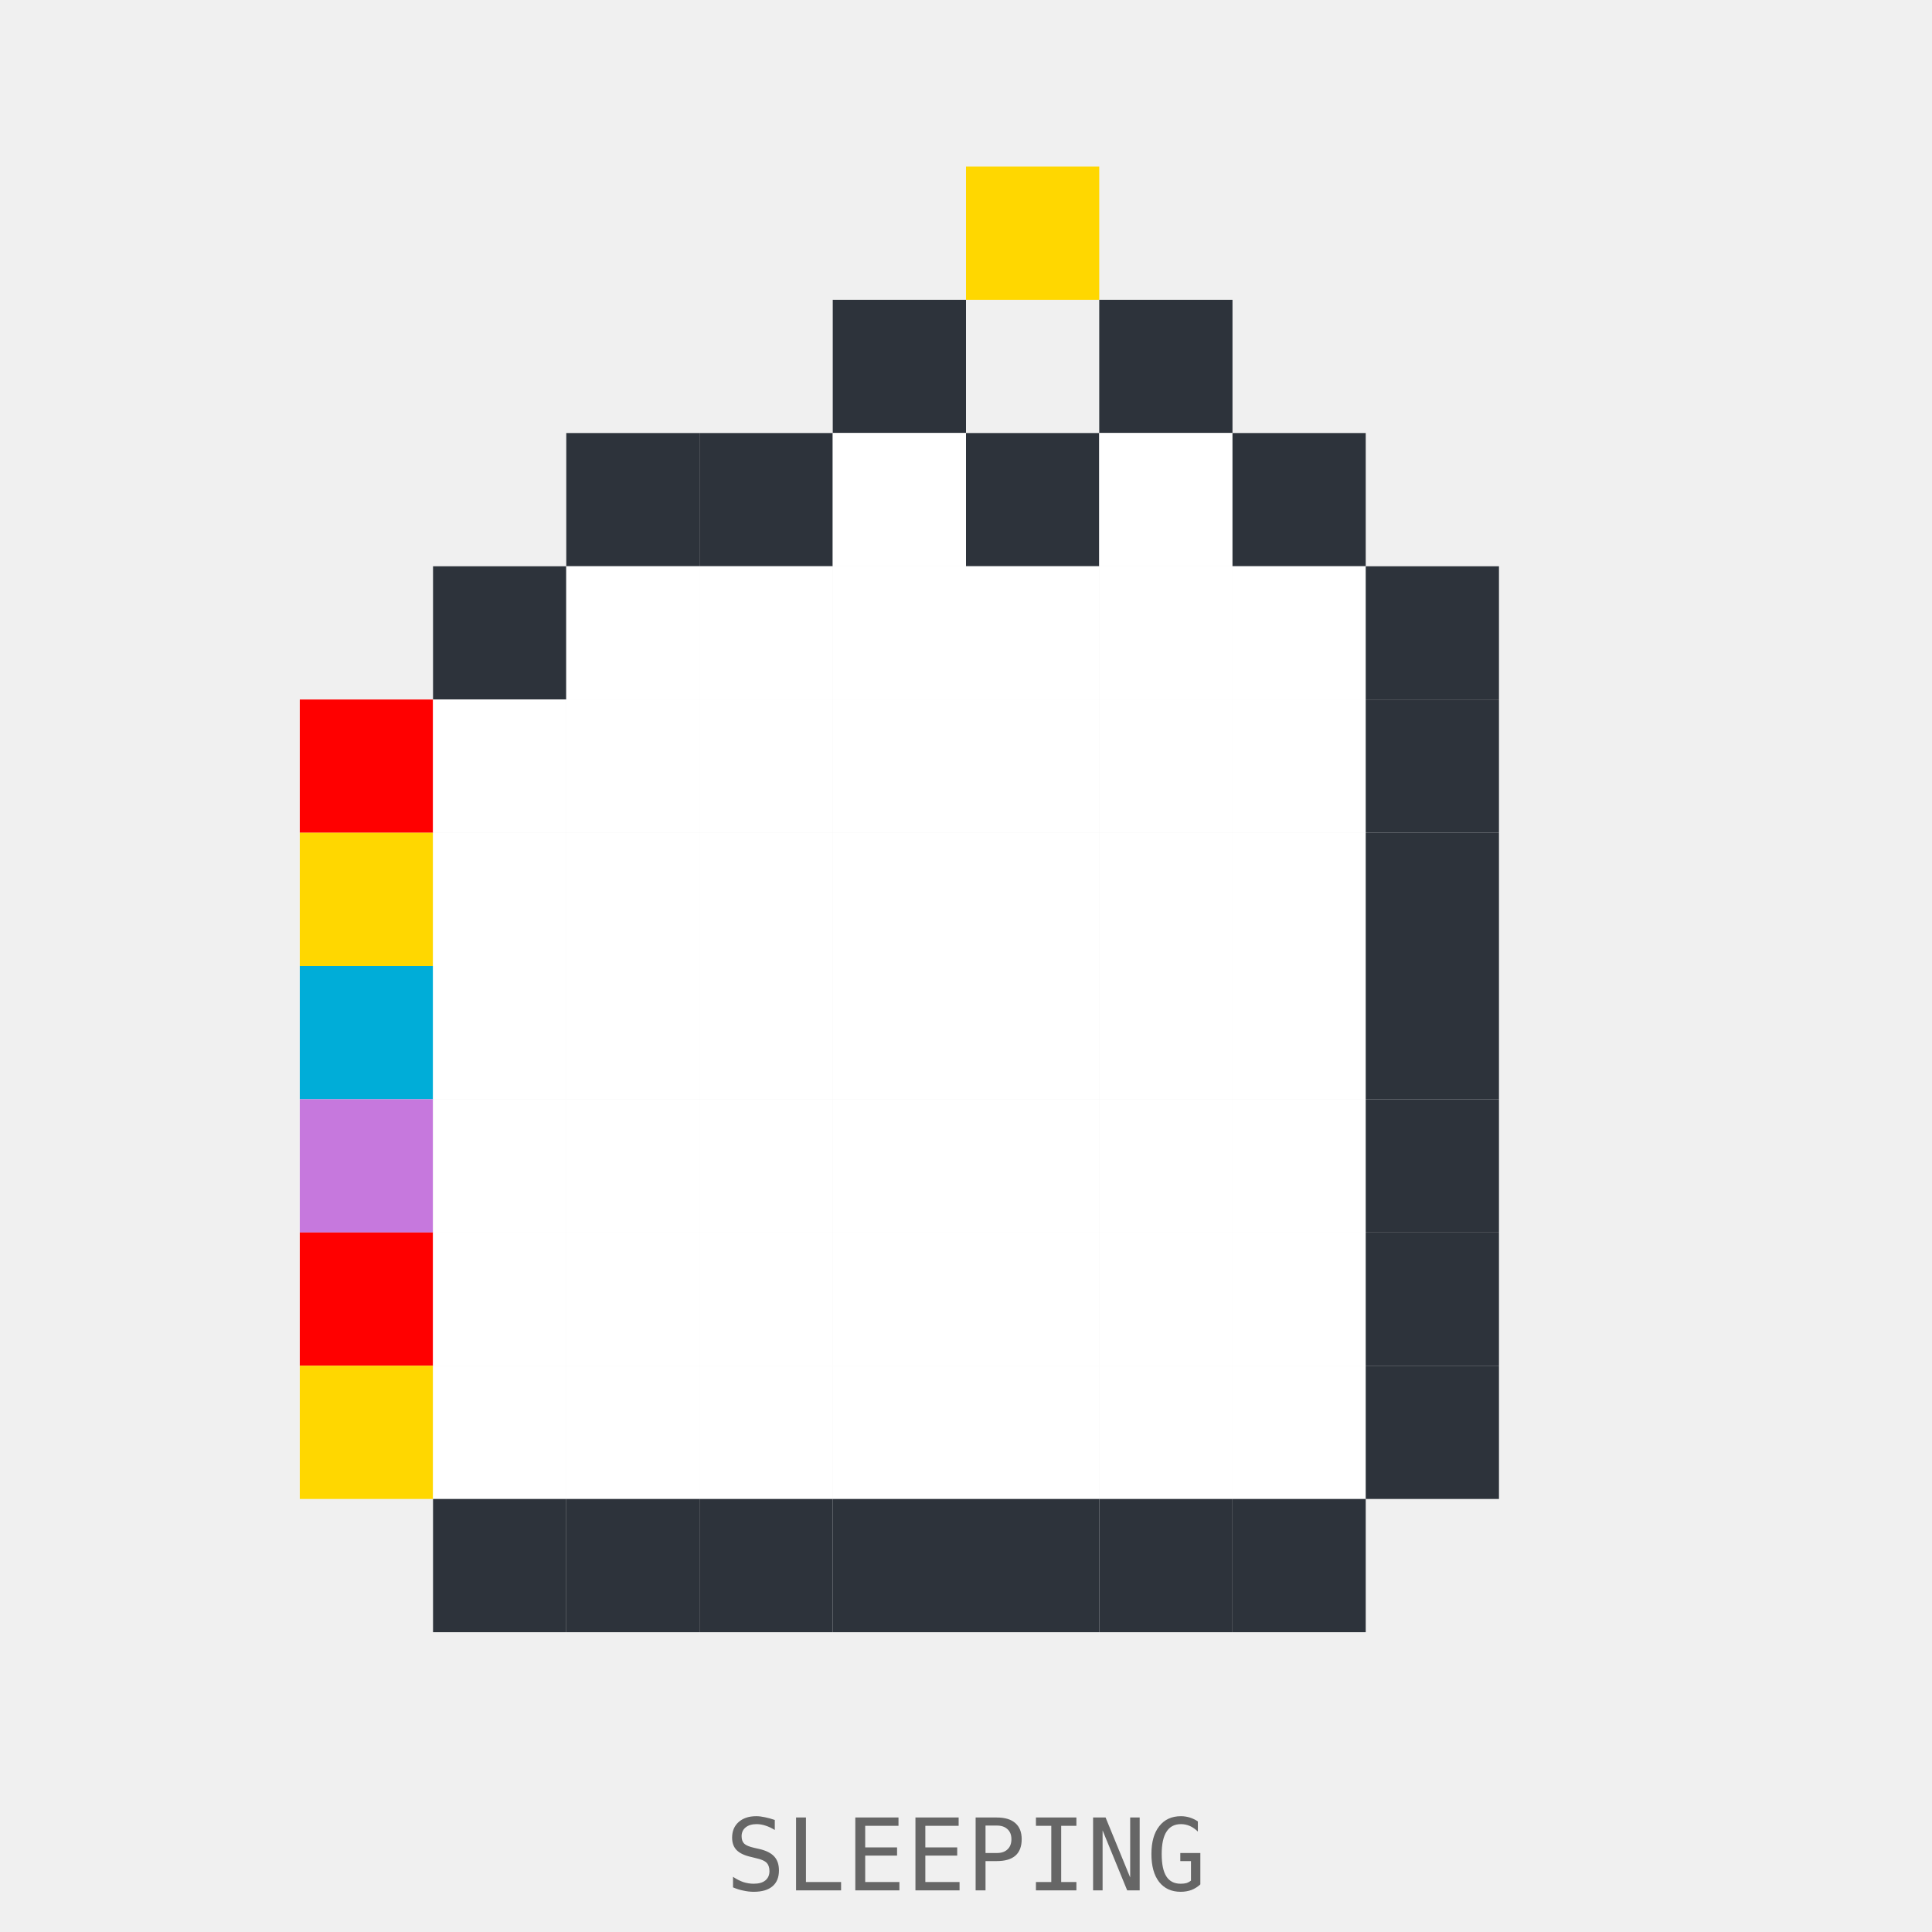
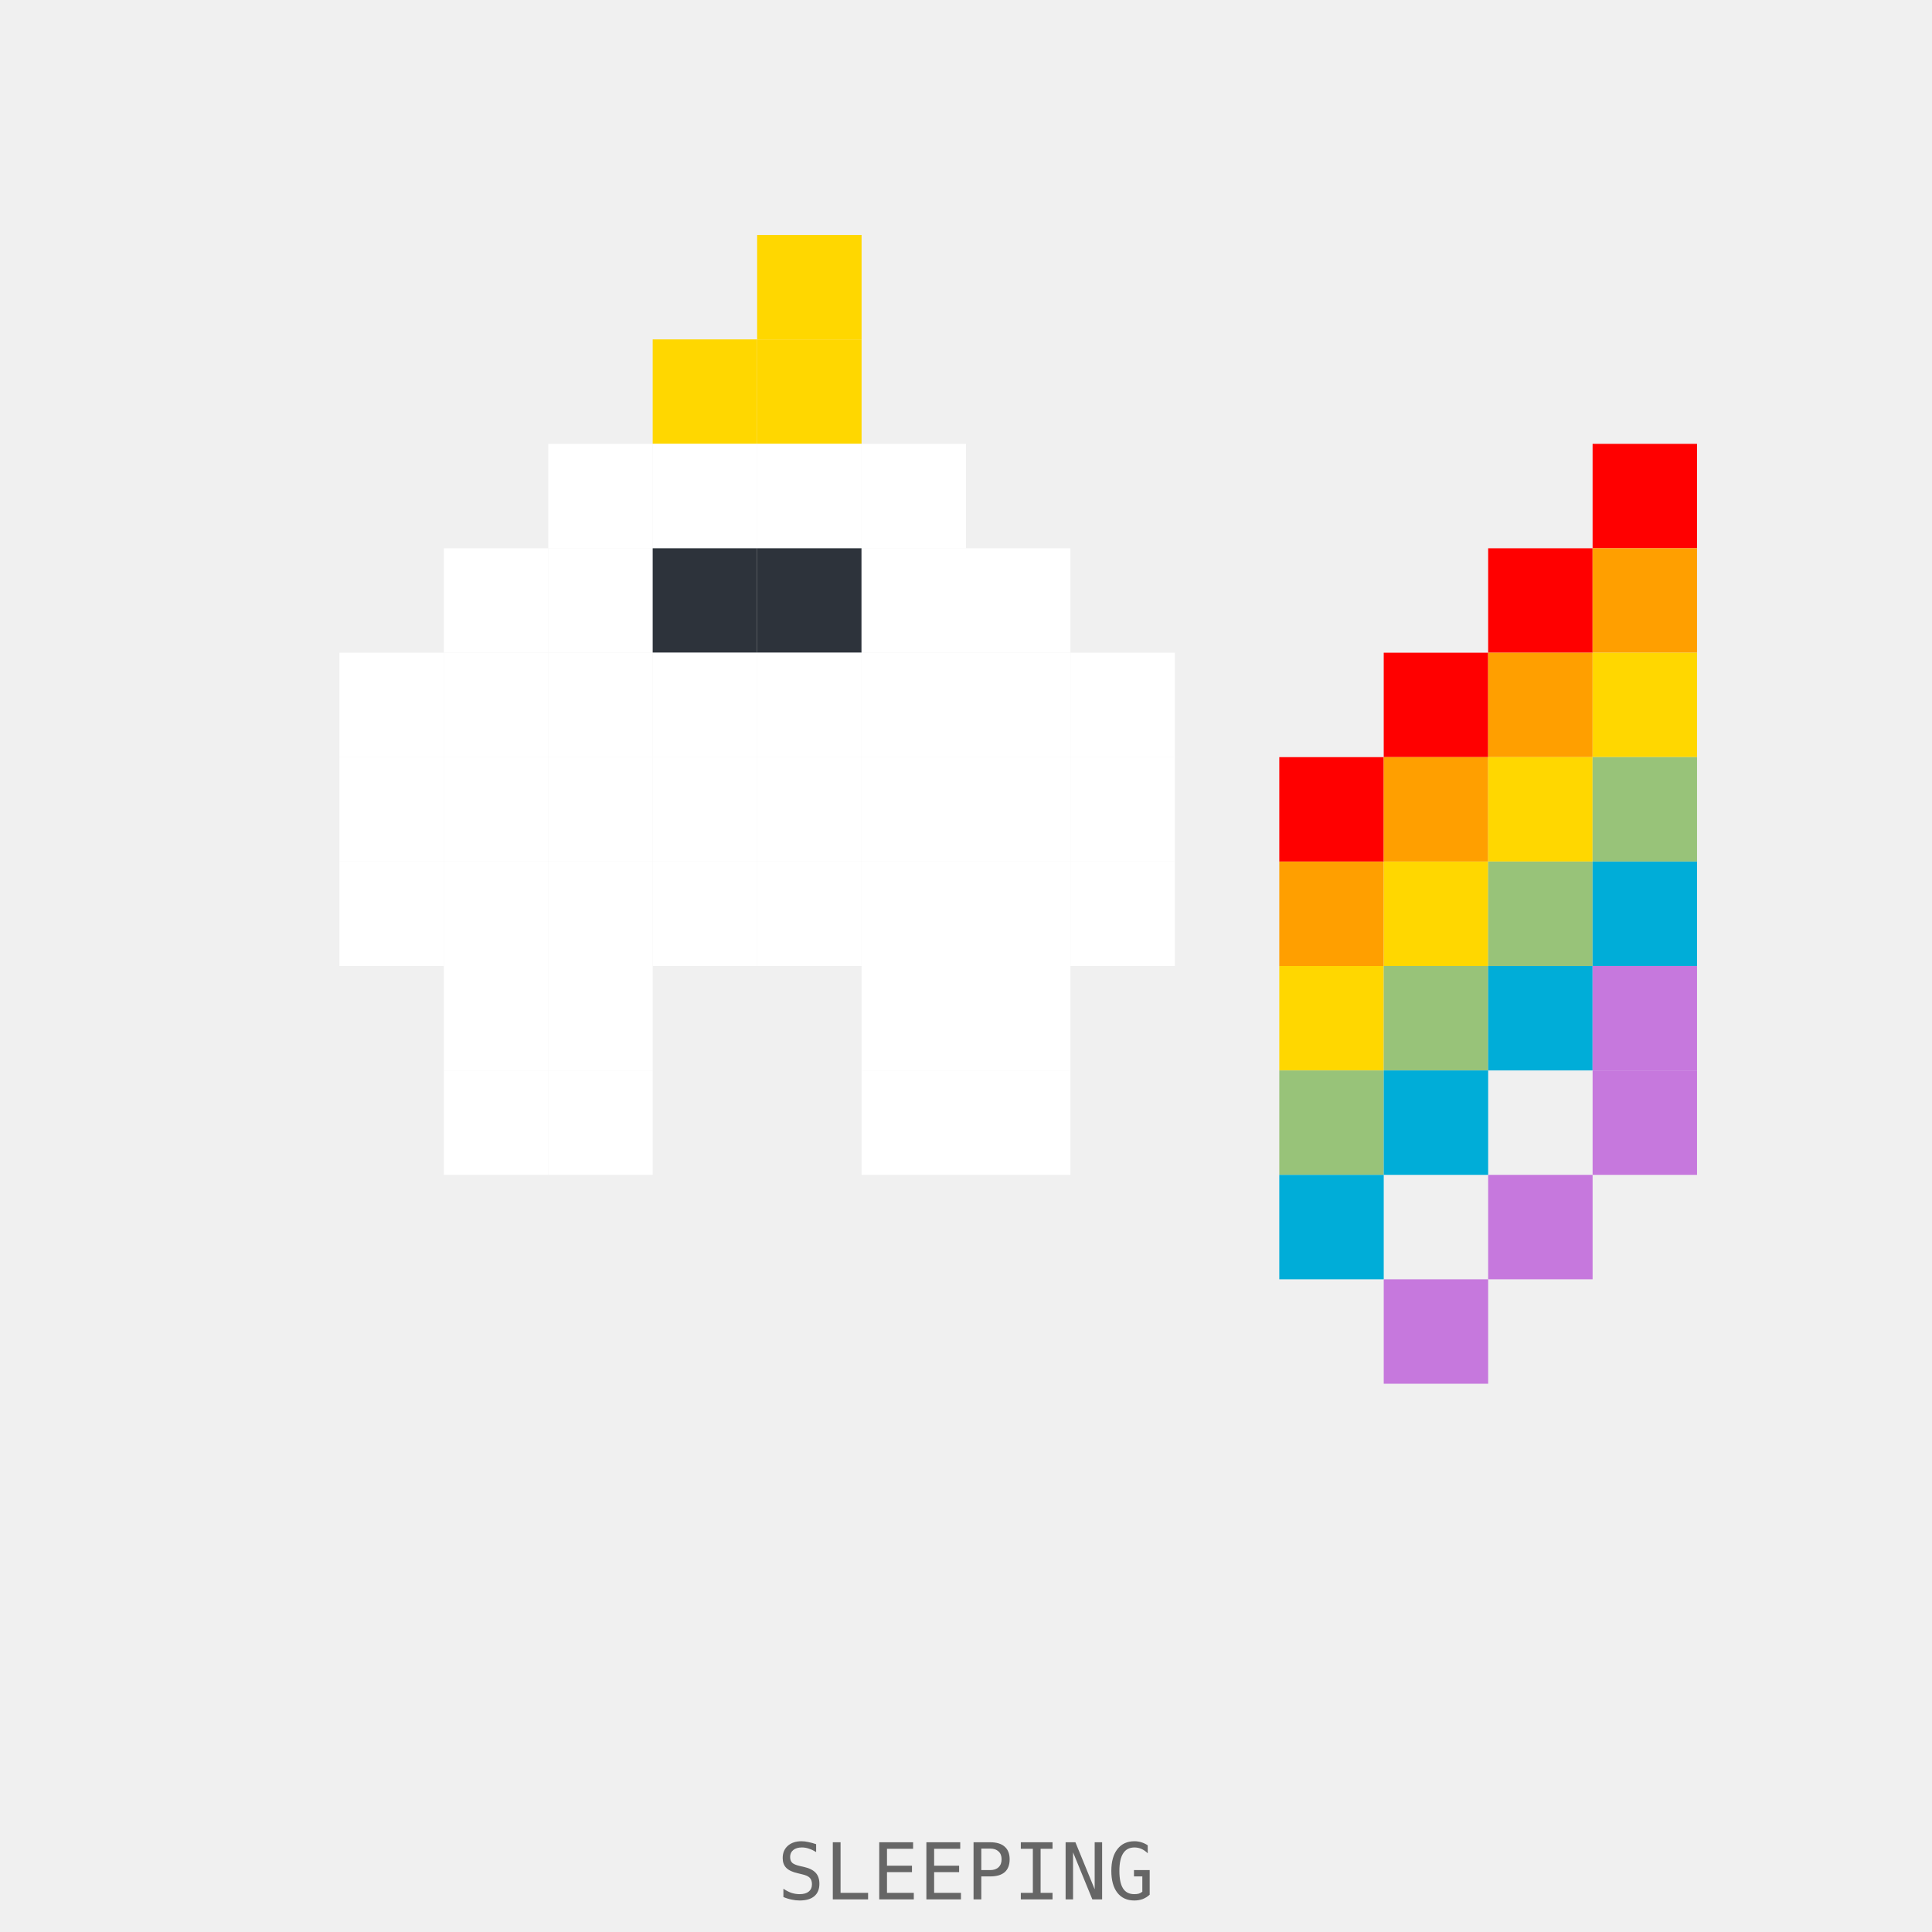
- <svg xmlns="http://www.w3.org/2000/svg" width="232" height="232" viewBox="0 0 232 232">
+ <svg xmlns="http://www.w3.org/2000/svg" width="296" height="296" viewBox="0 0 296 296">
  <style>.pet { transform-origin: center; }</style>
  <rect width="100%" height="100%" fill="transparent" />
  <g transform="translate(20, 20)" opacity="1">
    <g class="pet">
-       <rect x="96" y="0" width="16" height="16" fill="#FFD700" />
-       <rect x="80" y="16" width="16" height="16" fill="#2d333b" />
-       <rect x="112" y="16" width="16" height="16" fill="#2d333b" />
-       <rect x="48" y="32" width="16" height="16" fill="#2d333b" />
-       <rect x="64" y="32" width="16" height="16" fill="#2d333b" />
-       <rect x="80" y="32" width="16" height="16" fill="#ffffff" />
-       <rect x="96" y="32" width="16" height="16" fill="#2d333b" />
-       <rect x="112" y="32" width="16" height="16" fill="#ffffff" />
-       <rect x="128" y="32" width="16" height="16" fill="#2d333b" />
-       <rect x="32" y="48" width="16" height="16" fill="#2d333b" />
-       <rect x="48" y="48" width="16" height="16" fill="#ffffff" />
+       <rect x="96" y="16" width="16" height="16" fill="#FFD700" />
+       <rect x="80" y="32" width="16" height="16" fill="#FFD700" />
+       <rect x="96" y="32" width="16" height="16" fill="#FFD700" />
      <rect x="64" y="48" width="16" height="16" fill="#ffffff" />
      <rect x="80" y="48" width="16" height="16" fill="#ffffff" />
      <rect x="96" y="48" width="16" height="16" fill="#ffffff" />
      <rect x="112" y="48" width="16" height="16" fill="#ffffff" />
-       <rect x="128" y="48" width="16" height="16" fill="#ffffff" />
-       <rect x="144" y="48" width="16" height="16" fill="#2d333b" />
-       <rect x="16" y="64" width="16" height="16" fill="#FF0000" />
-       <rect x="32" y="64" width="16" height="16" fill="#ffffff" />
+       <rect x="224" y="48" width="16" height="16" fill="#FF0000" />
      <rect x="48" y="64" width="16" height="16" fill="#ffffff" />
      <rect x="64" y="64" width="16" height="16" fill="#ffffff" />
-       <rect x="80" y="64" width="16" height="16" fill="#ffffff" />
-       <rect x="96" y="64" width="16" height="16" fill="#ffffff" />
+       <rect x="80" y="64" width="16" height="16" fill="#2d333b" />
+       <rect x="96" y="64" width="16" height="16" fill="#2d333b" />
      <rect x="112" y="64" width="16" height="16" fill="#ffffff" />
      <rect x="128" y="64" width="16" height="16" fill="#ffffff" />
-       <rect x="144" y="64" width="16" height="16" fill="#2d333b" />
-       <rect x="16" y="80" width="16" height="16" fill="#FFD700" />
+       <rect x="208" y="64" width="16" height="16" fill="#FF0000" />
+       <rect x="224" y="64" width="16" height="16" fill="#FF9F00" />
      <rect x="32" y="80" width="16" height="16" fill="#ffffff" />
      <rect x="48" y="80" width="16" height="16" fill="#ffffff" />
      <rect x="64" y="80" width="16" height="16" fill="#ffffff" />
      <rect x="80" y="80" width="16" height="16" fill="#ffffff" />
      <rect x="96" y="80" width="16" height="16" fill="#ffffff" />
      <rect x="112" y="80" width="16" height="16" fill="#ffffff" />
      <rect x="128" y="80" width="16" height="16" fill="#ffffff" />
-       <rect x="144" y="80" width="16" height="16" fill="#2d333b" />
-       <rect x="16" y="96" width="16" height="16" fill="#00ADD8" />
+       <rect x="144" y="80" width="16" height="16" fill="#ffffff" />
+       <rect x="192" y="80" width="16" height="16" fill="#FF0000" />
+       <rect x="208" y="80" width="16" height="16" fill="#FF9F00" />
+       <rect x="224" y="80" width="16" height="16" fill="#FFD700" />
      <rect x="32" y="96" width="16" height="16" fill="#ffffff" />
      <rect x="48" y="96" width="16" height="16" fill="#ffffff" />
      <rect x="64" y="96" width="16" height="16" fill="#ffffff" />
      <rect x="80" y="96" width="16" height="16" fill="#ffffff" />
      <rect x="96" y="96" width="16" height="16" fill="#ffffff" />
      <rect x="112" y="96" width="16" height="16" fill="#ffffff" />
      <rect x="128" y="96" width="16" height="16" fill="#ffffff" />
-       <rect x="144" y="96" width="16" height="16" fill="#2d333b" />
-       <rect x="16" y="112" width="16" height="16" fill="#C678DD" />
+       <rect x="144" y="96" width="16" height="16" fill="#ffffff" />
+       <rect x="176" y="96" width="16" height="16" fill="#FF0000" />
+       <rect x="192" y="96" width="16" height="16" fill="#FF9F00" />
+       <rect x="208" y="96" width="16" height="16" fill="#FFD700" />
+       <rect x="224" y="96" width="16" height="16" fill="#98c379" />
      <rect x="32" y="112" width="16" height="16" fill="#ffffff" />
      <rect x="48" y="112" width="16" height="16" fill="#ffffff" />
      <rect x="64" y="112" width="16" height="16" fill="#ffffff" />
      <rect x="80" y="112" width="16" height="16" fill="#ffffff" />
      <rect x="96" y="112" width="16" height="16" fill="#ffffff" />
      <rect x="112" y="112" width="16" height="16" fill="#ffffff" />
      <rect x="128" y="112" width="16" height="16" fill="#ffffff" />
-       <rect x="144" y="112" width="16" height="16" fill="#2d333b" />
-       <rect x="16" y="128" width="16" height="16" fill="#FF0000" />
-       <rect x="32" y="128" width="16" height="16" fill="#ffffff" />
+       <rect x="144" y="112" width="16" height="16" fill="#ffffff" />
+       <rect x="176" y="112" width="16" height="16" fill="#FF9F00" />
+       <rect x="192" y="112" width="16" height="16" fill="#FFD700" />
+       <rect x="208" y="112" width="16" height="16" fill="#98c379" />
+       <rect x="224" y="112" width="16" height="16" fill="#00ADD8" />
      <rect x="48" y="128" width="16" height="16" fill="#ffffff" />
      <rect x="64" y="128" width="16" height="16" fill="#ffffff" />
-       <rect x="80" y="128" width="16" height="16" fill="#ffffff" />
-       <rect x="96" y="128" width="16" height="16" fill="#ffffff" />
      <rect x="112" y="128" width="16" height="16" fill="#ffffff" />
      <rect x="128" y="128" width="16" height="16" fill="#ffffff" />
-       <rect x="144" y="128" width="16" height="16" fill="#2d333b" />
-       <rect x="16" y="144" width="16" height="16" fill="#FFD700" />
-       <rect x="32" y="144" width="16" height="16" fill="#ffffff" />
+       <rect x="176" y="128" width="16" height="16" fill="#FFD700" />
+       <rect x="192" y="128" width="16" height="16" fill="#98c379" />
+       <rect x="208" y="128" width="16" height="16" fill="#00ADD8" />
+       <rect x="224" y="128" width="16" height="16" fill="#C678DD" />
      <rect x="48" y="144" width="16" height="16" fill="#ffffff" />
      <rect x="64" y="144" width="16" height="16" fill="#ffffff" />
-       <rect x="80" y="144" width="16" height="16" fill="#ffffff" />
-       <rect x="96" y="144" width="16" height="16" fill="#ffffff" />
      <rect x="112" y="144" width="16" height="16" fill="#ffffff" />
      <rect x="128" y="144" width="16" height="16" fill="#ffffff" />
-       <rect x="144" y="144" width="16" height="16" fill="#2d333b" />
-       <rect x="32" y="160" width="16" height="16" fill="#2d333b" />
-       <rect x="48" y="160" width="16" height="16" fill="#2d333b" />
-       <rect x="64" y="160" width="16" height="16" fill="#2d333b" />
-       <rect x="80" y="160" width="16" height="16" fill="#2d333b" />
-       <rect x="96" y="160" width="16" height="16" fill="#2d333b" />
-       <rect x="112" y="160" width="16" height="16" fill="#2d333b" />
-       <rect x="128" y="160" width="16" height="16" fill="#2d333b" />
+       <rect x="176" y="144" width="16" height="16" fill="#98c379" />
+       <rect x="192" y="144" width="16" height="16" fill="#00ADD8" />
+       <rect x="224" y="144" width="16" height="16" fill="#C678DD" />
+       <rect x="176" y="160" width="16" height="16" fill="#00ADD8" />
+       <rect x="208" y="160" width="16" height="16" fill="#C678DD" />
+       <rect x="192" y="176" width="16" height="16" fill="#C678DD" />
      <animateTransform attributeName="transform" type="scale" values="1 1; 1.02 0.98; 1 1" dur="2s" repeatCount="indefinite" />
    </g>
  </g>
-   <text x="50%" y="227" text-anchor="middle" font-family="monospace" font-size="12" fill="#666">SLEEPING</text>
+   <text x="50%" y="291" text-anchor="middle" font-family="monospace" font-size="12" fill="#666">SLEEPING</text>
</svg>
